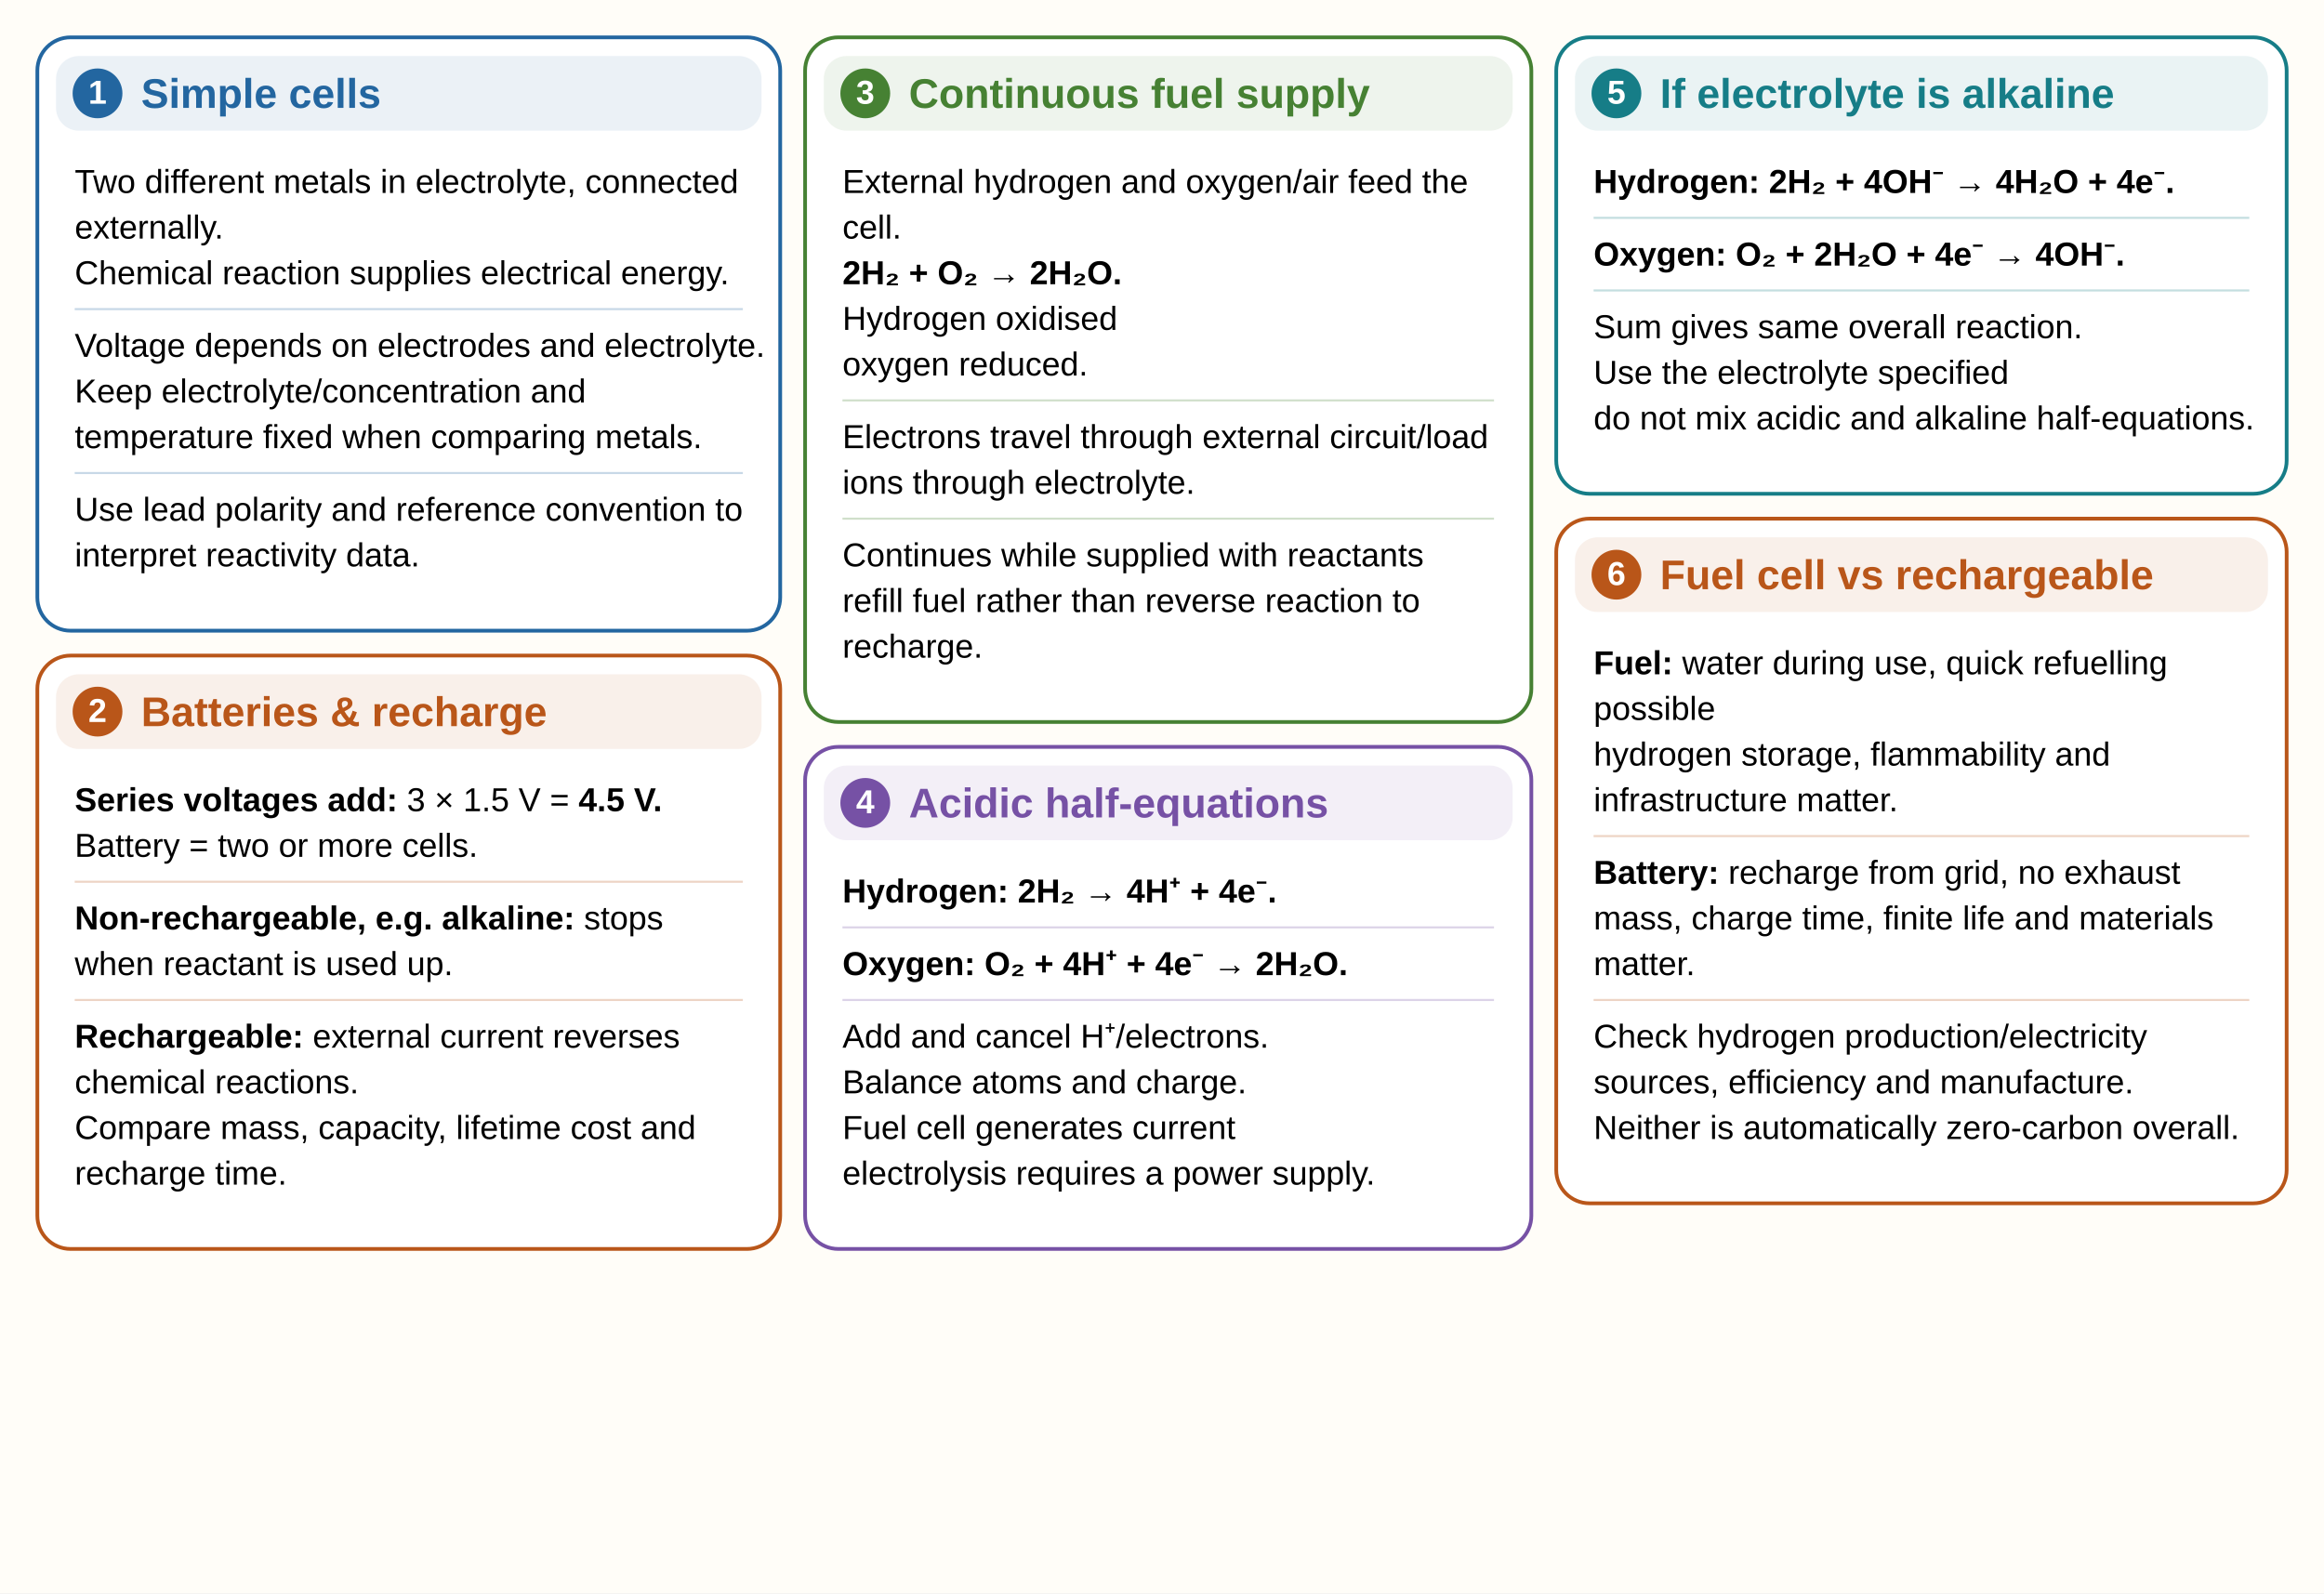
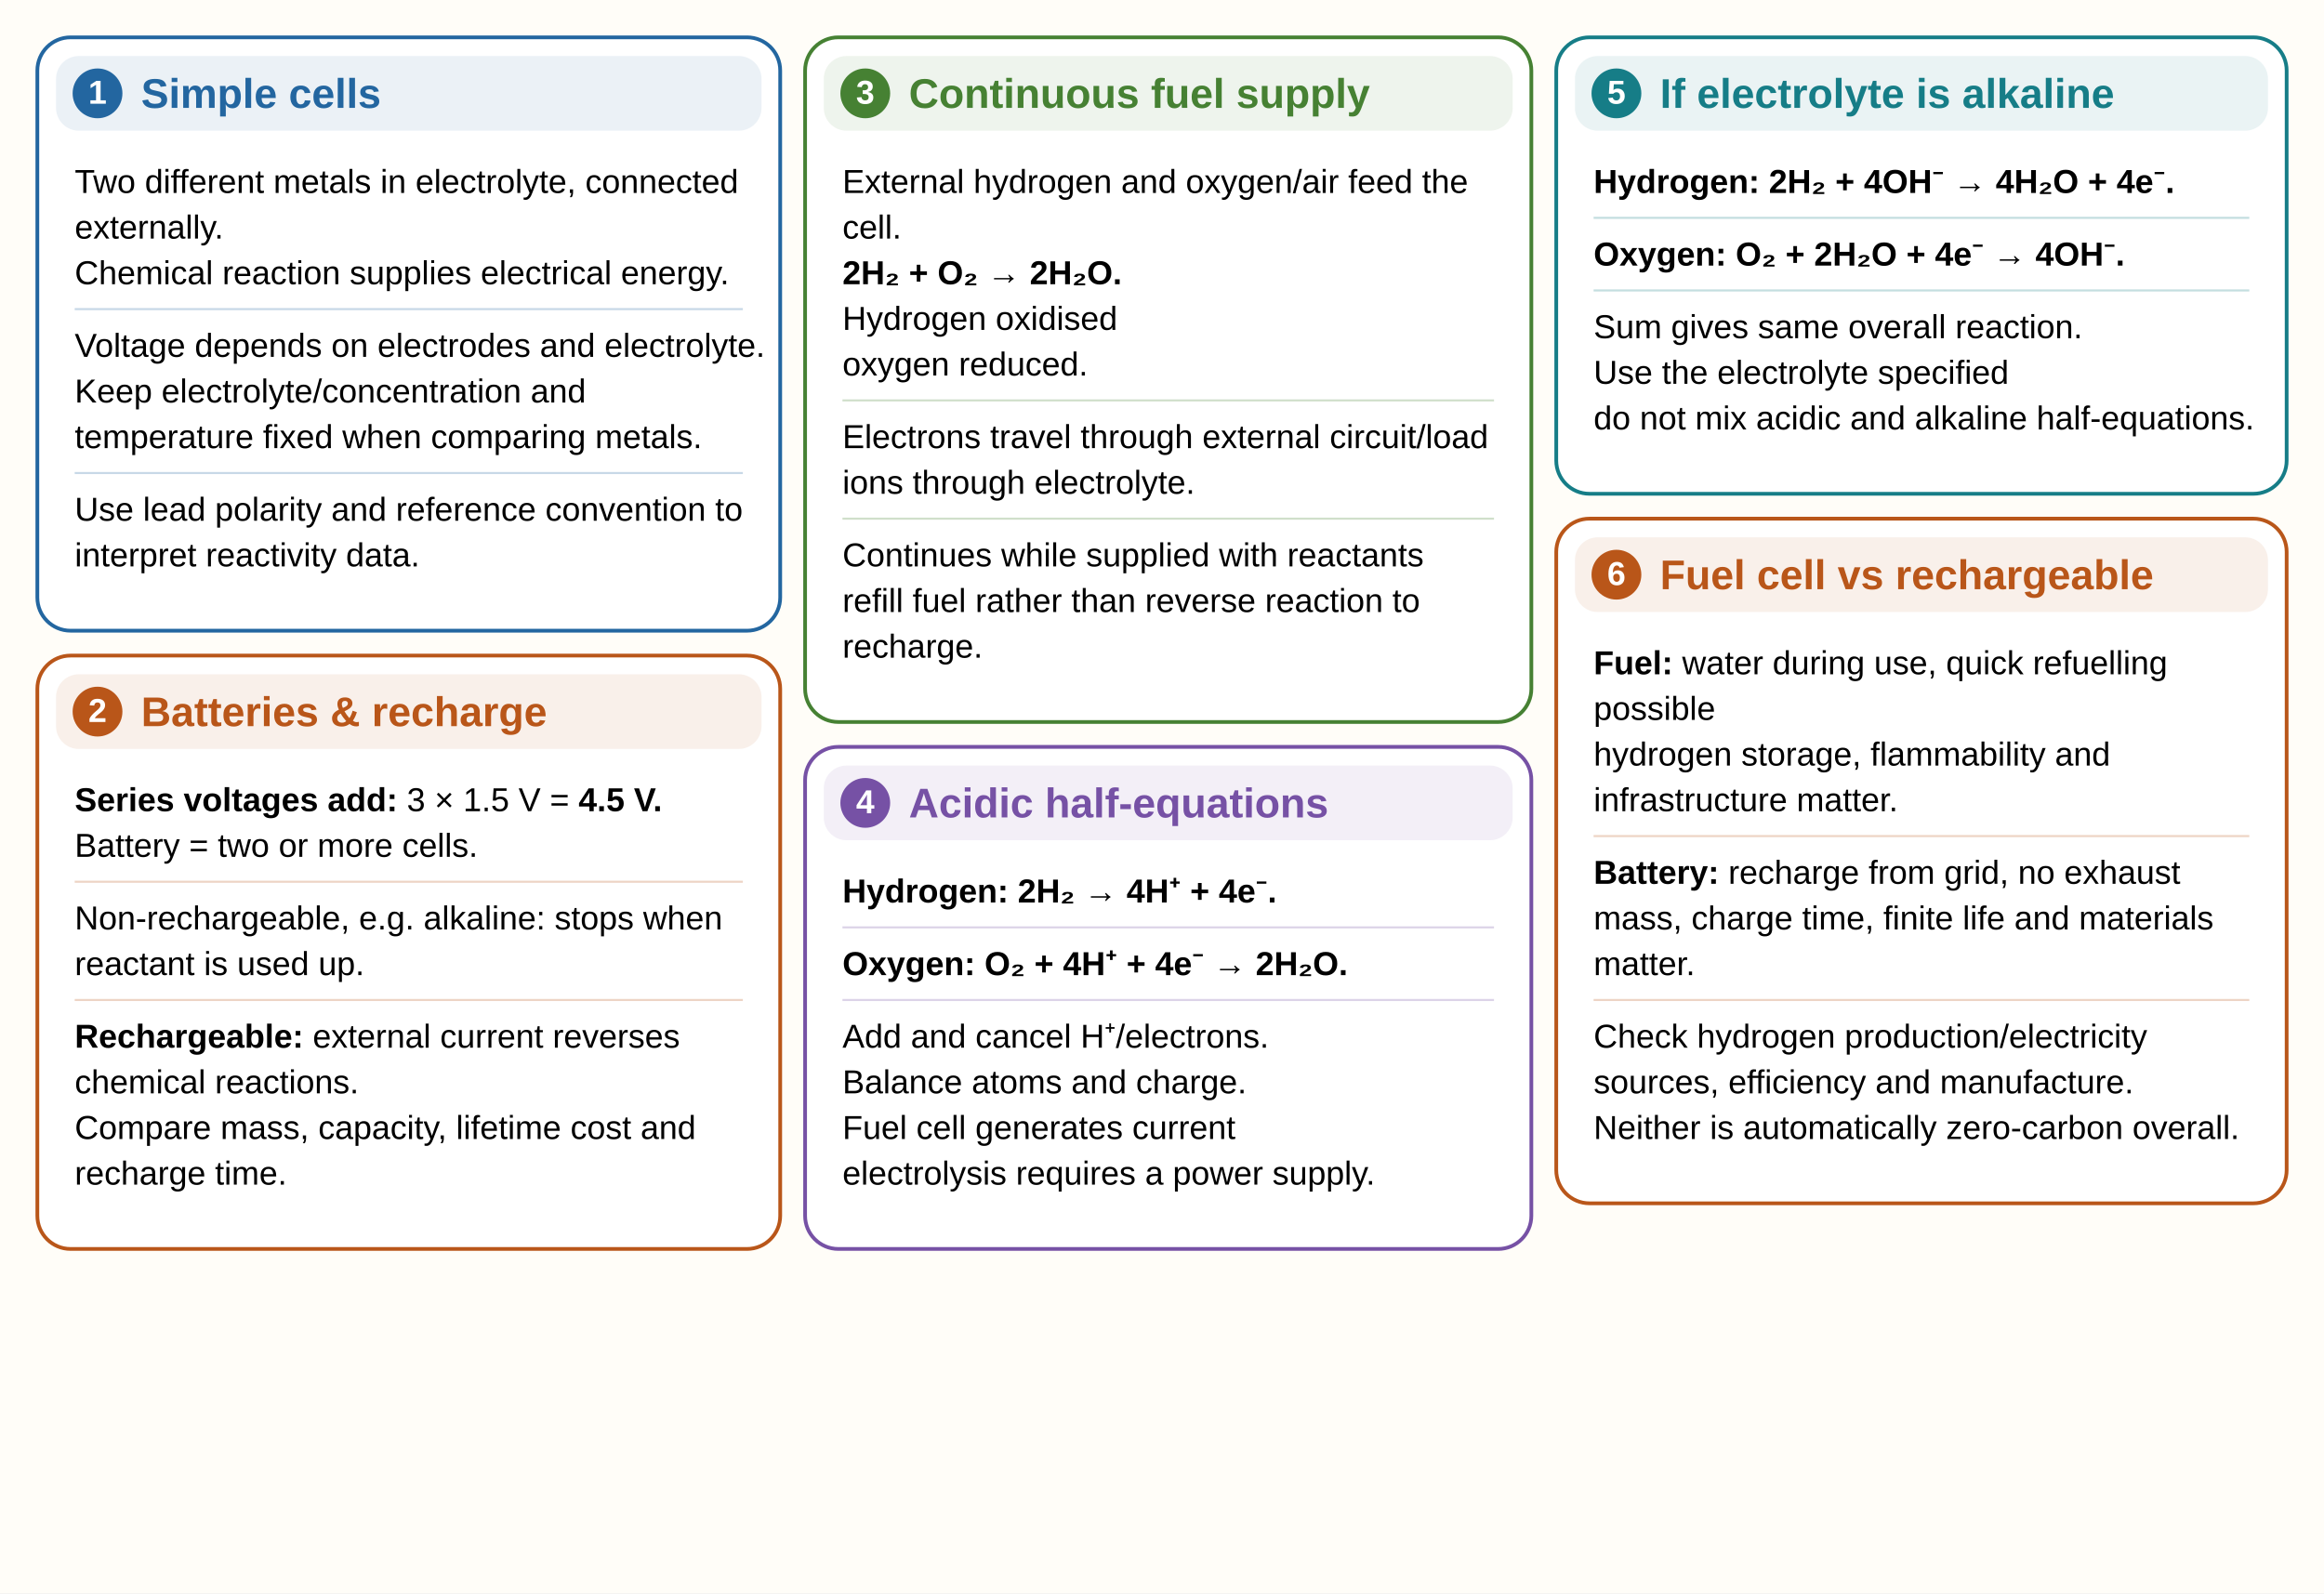
<svg xmlns="http://www.w3.org/2000/svg" width="2400" height="1645.714" viewBox="0 0 1120 768" role="img" aria-labelledby="map-title map-description" data-print-width-mm="277" font-family="Segoe UI,Arial,sans-serif">
  <defs>
    <marker id="arrow-2366a0" viewBox="0 0 10 10" refX="9" refY="5" markerWidth="4" markerHeight="4" orient="auto-start-reverse">
      <path d="M1 1L9 5L1 9" fill="none" stroke="#2366a0" stroke-width="2" stroke-linejoin="round" />
    </marker>
    <marker id="arrow-b95619" viewBox="0 0 10 10" refX="9" refY="5" markerWidth="4" markerHeight="4" orient="auto-start-reverse">
      <path d="M1 1L9 5L1 9" fill="none" stroke="#b95619" stroke-width="2" stroke-linejoin="round" />
    </marker>
    <marker id="arrow-468133" viewBox="0 0 10 10" refX="9" refY="5" markerWidth="4" markerHeight="4" orient="auto-start-reverse">
      <path d="M1 1L9 5L1 9" fill="none" stroke="#468133" stroke-width="2" stroke-linejoin="round" />
    </marker>
    <marker id="arrow-7651a5" viewBox="0 0 10 10" refX="9" refY="5" markerWidth="4" markerHeight="4" orient="auto-start-reverse">
      <path d="M1 1L9 5L1 9" fill="none" stroke="#7651a5" stroke-width="2" stroke-linejoin="round" />
    </marker>
    <marker id="arrow-167d87" viewBox="0 0 10 10" refX="9" refY="5" markerWidth="4" markerHeight="4" orient="auto-start-reverse">
      <path d="M1 1L9 5L1 9" fill="none" stroke="#167d87" stroke-width="2" stroke-linejoin="round" />
    </marker>
    <marker id="arrow-b95619" viewBox="0 0 10 10" refX="9" refY="5" markerWidth="4" markerHeight="4" orient="auto-start-reverse">
      <path d="M1 1L9 5L1 9" fill="none" stroke="#b95619" stroke-width="2" stroke-linejoin="round" />
    </marker>
  </defs>
  <rect width="1120" height="768" fill="#fffdf8" />
  <g class="map-section" id="section-1" data-source-panel="0" data-bounds="0,0,358,286" transform="translate(18 18)">
    <rect width="358" height="286" rx="16" fill="white" stroke="#2366a0" stroke-width="1.8" />
    <g class="section-heading">
      <rect x="9" y="9" width="340" height="36" rx="11" fill="#2366a0" opacity=".09" />
      <circle cx="29" cy="27" r="12" fill="#2366a0" />
      <text class="diagram-label" x="29" y="32" font-size="16" fill="white" font-weight="700" text-anchor="middle">1</text>
      <text class="panel-title" x="50" y="34" font-size="20" fill="#2366a0" font-weight="700" text-anchor="start">Simple cells</text>
    </g>
    <g class="section-body">
      <text class="body-text" x="18" y="75" font-size="16" fill="#000000" font-weight="400" text-anchor="start">Two different metals in electrolyte, connected</text>
      <text class="body-text" x="18" y="97" font-size="16" fill="#000000" font-weight="400" text-anchor="start">externally.</text>
      <text class="body-text" x="18" y="119" font-size="16" fill="#000000" font-weight="400" text-anchor="start">Chemical reaction supplies electrical energy.</text>
      <path class="section-divider" d="M18 131H340" stroke="#2366a0" stroke-opacity=".25" stroke-width="1" fill="none" />
      <text class="body-text" x="18" y="154" font-size="16" fill="#000000" font-weight="400" text-anchor="start">Voltage depends on electrodes and electrolyte.</text>
      <text class="body-text" x="18" y="176" font-size="16" fill="#000000" font-weight="400" text-anchor="start">Keep electrolyte/concentration and</text>
      <text class="body-text" x="18" y="198" font-size="16" fill="#000000" font-weight="400" text-anchor="start">temperature fixed when comparing metals.</text>
      <path class="section-divider" d="M18 210H340" stroke="#2366a0" stroke-opacity=".25" stroke-width="1" fill="none" />
      <text class="body-text" x="18" y="233" font-size="16" fill="#000000" font-weight="400" text-anchor="start">Use lead polarity and reference convention to</text>
      <text class="body-text" x="18" y="255" font-size="16" fill="#000000" font-weight="400" text-anchor="start">interpret reactivity data.</text>
    </g>
  </g>
  <g class="map-section" id="section-2" data-source-panel="1" data-bounds="0,0,358,286" transform="translate(18 316)">
    <rect width="358" height="286" rx="16" fill="white" stroke="#b95619" stroke-width="1.8" />
    <g class="section-heading">
      <rect x="9" y="9" width="340" height="36" rx="11" fill="#b95619" opacity=".09" />
      <circle cx="29" cy="27" r="12" fill="#b95619" />
      <text class="diagram-label" x="29" y="32" font-size="16" fill="white" font-weight="700" text-anchor="middle">2</text>
      <text class="panel-title" x="50" y="34" font-size="20" fill="#b95619" font-weight="700" text-anchor="start">Batteries &amp; recharge</text>
    </g>
    <g class="section-body">
      <text class="body-text" x="18" y="75" font-size="16" fill="#000000" font-weight="400" text-anchor="start">
        <tspan font-weight="700">Series</tspan>
        <tspan font-weight="700">voltages</tspan>
        <tspan font-weight="700">add:</tspan> 3 × 1.5 V = <tspan font-weight="700">4.5</tspan>
        <tspan font-weight="700">V.</tspan>
      </text>
      <text class="body-text" x="18" y="97" font-size="16" fill="#000000" font-weight="400" text-anchor="start">Battery = two or more cells.</text>
      <path class="section-divider" d="M18 109H340" stroke="#b95619" stroke-opacity=".25" stroke-width="1" fill="none" />
-       <text class="body-text" x="18" y="132" font-size="16" fill="#000000" font-weight="400" text-anchor="start">
-         <tspan font-weight="700">Non-rechargeable,</tspan>
-         <tspan font-weight="700">e.g.</tspan>
-         <tspan font-weight="700">alkaline:</tspan> stops</text>
-       <text class="body-text" x="18" y="154" font-size="16" fill="#000000" font-weight="400" text-anchor="start">when reactant is used up.</text>
+       <text class="body-text" x="18" y="132" font-size="16" fill="#000000" font-weight="400" text-anchor="start">Non-rechargeable, e.g. alkaline: stops when</text>
+       <text class="body-text" x="18" y="154" font-size="16" fill="#000000" font-weight="400" text-anchor="start">reactant is used up.</text>
      <path class="section-divider" d="M18 166H340" stroke="#b95619" stroke-opacity=".25" stroke-width="1" fill="none" />
      <text class="body-text" x="18" y="189" font-size="16" fill="#000000" font-weight="400" text-anchor="start">
        <tspan font-weight="700">Rechargeable:</tspan> external current reverses</text>
      <text class="body-text" x="18" y="211" font-size="16" fill="#000000" font-weight="400" text-anchor="start">chemical reactions.</text>
      <text class="body-text" x="18" y="233" font-size="16" fill="#000000" font-weight="400" text-anchor="start">Compare mass, capacity, lifetime cost and</text>
      <text class="body-text" x="18" y="255" font-size="16" fill="#000000" font-weight="400" text-anchor="start">recharge time.</text>
    </g>
  </g>
  <g class="map-section" id="section-3" data-source-panel="2" data-bounds="0,0,350,330" transform="translate(388 18)">
    <rect width="350" height="330" rx="16" fill="white" stroke="#468133" stroke-width="1.8" />
    <g class="section-heading">
      <rect x="9" y="9" width="332" height="36" rx="11" fill="#468133" opacity=".09" />
      <circle cx="29" cy="27" r="12" fill="#468133" />
      <text class="diagram-label" x="29" y="32" font-size="16" fill="white" font-weight="700" text-anchor="middle">3</text>
      <text class="panel-title" x="50" y="34" font-size="20" fill="#468133" font-weight="700" text-anchor="start">Continuous fuel supply</text>
    </g>
    <g class="section-body">
      <text class="body-text" x="18" y="75" font-size="16" fill="#000000" font-weight="400" text-anchor="start">External hydrogen and oxygen/air feed the</text>
      <text class="body-text" x="18" y="97" font-size="16" fill="#000000" font-weight="400" text-anchor="start">cell.</text>
      <text class="body-text" x="18" y="119" font-size="16" fill="#000000" font-weight="400" text-anchor="start">
        <tspan font-weight="700">2H₂</tspan>
        <tspan font-weight="700">+</tspan>
        <tspan font-weight="700">O₂</tspan>
        <tspan font-weight="700">→</tspan>
        <tspan font-weight="700">2H₂O.</tspan>
      </text>
      <text class="body-text" x="18" y="141" font-size="16" fill="#000000" font-weight="400" text-anchor="start">Hydrogen oxidised</text>
      <text class="body-text" x="18" y="163" font-size="16" fill="#000000" font-weight="400" text-anchor="start">oxygen reduced.</text>
      <path class="section-divider" d="M18 175H332" stroke="#468133" stroke-opacity=".25" stroke-width="1" fill="none" />
      <text class="body-text" x="18" y="198" font-size="16" fill="#000000" font-weight="400" text-anchor="start">Electrons travel through external circuit/load</text>
      <text class="body-text" x="18" y="220" font-size="16" fill="#000000" font-weight="400" text-anchor="start">ions through electrolyte.</text>
      <path class="section-divider" d="M18 232H332" stroke="#468133" stroke-opacity=".25" stroke-width="1" fill="none" />
      <text class="body-text" x="18" y="255" font-size="16" fill="#000000" font-weight="400" text-anchor="start">Continues while supplied with reactants</text>
      <text class="body-text" x="18" y="277" font-size="16" fill="#000000" font-weight="400" text-anchor="start">refill fuel rather than reverse reaction to</text>
      <text class="body-text" x="18" y="299" font-size="16" fill="#000000" font-weight="400" text-anchor="start">recharge.</text>
    </g>
  </g>
  <g class="map-section" id="section-4" data-source-panel="3" data-bounds="0,0,350,242" transform="translate(388 360)">
    <rect width="350" height="242" rx="16" fill="white" stroke="#7651a5" stroke-width="1.8" />
    <g class="section-heading">
      <rect x="9" y="9" width="332" height="36" rx="11" fill="#7651a5" opacity=".09" />
      <circle cx="29" cy="27" r="12" fill="#7651a5" />
      <text class="diagram-label" x="29" y="32" font-size="16" fill="white" font-weight="700" text-anchor="middle">4</text>
      <text class="panel-title" x="50" y="34" font-size="20" fill="#7651a5" font-weight="700" text-anchor="start">Acidic half-equations</text>
    </g>
    <g class="section-body">
      <text class="body-text" x="18" y="75" font-size="16" fill="#000000" font-weight="400" text-anchor="start">
        <tspan font-weight="700">Hydrogen:</tspan>
        <tspan font-weight="700">2H₂</tspan>
        <tspan font-weight="700">→</tspan>
        <tspan font-weight="700">4H⁺</tspan>
        <tspan font-weight="700">+</tspan>
        <tspan font-weight="700">4e⁻.</tspan>
      </text>
      <path class="section-divider" d="M18 87H332" stroke="#7651a5" stroke-opacity=".25" stroke-width="1" fill="none" />
      <text class="body-text" x="18" y="110" font-size="16" fill="#000000" font-weight="400" text-anchor="start">
        <tspan font-weight="700">Oxygen:</tspan>
        <tspan font-weight="700">O₂</tspan>
        <tspan font-weight="700">+</tspan>
        <tspan font-weight="700">4H⁺</tspan>
        <tspan font-weight="700">+</tspan>
        <tspan font-weight="700">4e⁻</tspan>
        <tspan font-weight="700">→</tspan>
        <tspan font-weight="700">2H₂O.</tspan>
      </text>
      <path class="section-divider" d="M18 122H332" stroke="#7651a5" stroke-opacity=".25" stroke-width="1" fill="none" />
      <text class="body-text" x="18" y="145" font-size="16" fill="#000000" font-weight="400" text-anchor="start">Add and cancel H⁺/electrons.</text>
      <text class="body-text" x="18" y="167" font-size="16" fill="#000000" font-weight="400" text-anchor="start">Balance atoms and charge.</text>
      <text class="body-text" x="18" y="189" font-size="16" fill="#000000" font-weight="400" text-anchor="start">Fuel cell generates current</text>
      <text class="body-text" x="18" y="211" font-size="16" fill="#000000" font-weight="400" text-anchor="start">electrolysis requires a power supply.</text>
    </g>
  </g>
  <g class="map-section" id="section-5" data-source-panel="4" data-bounds="0,0,352,220" transform="translate(750 18)">
    <rect width="352" height="220" rx="16" fill="white" stroke="#167d87" stroke-width="1.8" />
    <g class="section-heading">
      <rect x="9" y="9" width="334" height="36" rx="11" fill="#167d87" opacity=".09" />
      <circle cx="29" cy="27" r="12" fill="#167d87" />
      <text class="diagram-label" x="29" y="32" font-size="16" fill="white" font-weight="700" text-anchor="middle">5</text>
      <text class="panel-title" x="50" y="34" font-size="20" fill="#167d87" font-weight="700" text-anchor="start">If electrolyte is alkaline</text>
    </g>
    <g class="section-body">
      <text class="body-text" x="18" y="75" font-size="16" fill="#000000" font-weight="400" text-anchor="start">
        <tspan font-weight="700">Hydrogen:</tspan>
        <tspan font-weight="700">2H₂</tspan>
        <tspan font-weight="700">+</tspan>
        <tspan font-weight="700">4OH⁻</tspan>
        <tspan font-weight="700">→</tspan>
        <tspan font-weight="700">4H₂O</tspan>
        <tspan font-weight="700">+</tspan>
        <tspan font-weight="700">4e⁻.</tspan>
      </text>
      <path class="section-divider" d="M18 87H334" stroke="#167d87" stroke-opacity=".25" stroke-width="1" fill="none" />
      <text class="body-text" x="18" y="110" font-size="16" fill="#000000" font-weight="400" text-anchor="start">
        <tspan font-weight="700">Oxygen:</tspan>
        <tspan font-weight="700">O₂</tspan>
        <tspan font-weight="700">+</tspan>
        <tspan font-weight="700">2H₂O</tspan>
        <tspan font-weight="700">+</tspan>
        <tspan font-weight="700">4e⁻</tspan>
        <tspan font-weight="700">→</tspan>
        <tspan font-weight="700">4OH⁻.</tspan>
      </text>
      <path class="section-divider" d="M18 122H334" stroke="#167d87" stroke-opacity=".25" stroke-width="1" fill="none" />
      <text class="body-text" x="18" y="145" font-size="16" fill="#000000" font-weight="400" text-anchor="start">Sum gives same overall reaction.</text>
      <text class="body-text" x="18" y="167" font-size="16" fill="#000000" font-weight="400" text-anchor="start">Use the electrolyte specified</text>
      <text class="body-text" x="18" y="189" font-size="16" fill="#000000" font-weight="400" text-anchor="start">do not mix acidic and alkaline half-equations.</text>
    </g>
  </g>
  <g class="map-section" id="section-6" data-source-panel="5" data-bounds="0,0,352,330" transform="translate(750 250)">
    <rect width="352" height="330" rx="16" fill="white" stroke="#b95619" stroke-width="1.8" />
    <g class="section-heading">
      <rect x="9" y="9" width="334" height="36" rx="11" fill="#b95619" opacity=".09" />
      <circle cx="29" cy="27" r="12" fill="#b95619" />
      <text class="diagram-label" x="29" y="32" font-size="16" fill="white" font-weight="700" text-anchor="middle">6</text>
      <text class="panel-title" x="50" y="34" font-size="20" fill="#b95619" font-weight="700" text-anchor="start">Fuel cell vs rechargeable</text>
    </g>
    <g class="section-body">
      <text class="body-text" x="18" y="75" font-size="16" fill="#000000" font-weight="400" text-anchor="start">
        <tspan font-weight="700">Fuel:</tspan> water during use, quick refuelling</text>
      <text class="body-text" x="18" y="97" font-size="16" fill="#000000" font-weight="400" text-anchor="start">possible</text>
      <text class="body-text" x="18" y="119" font-size="16" fill="#000000" font-weight="400" text-anchor="start">hydrogen storage, flammability and</text>
      <text class="body-text" x="18" y="141" font-size="16" fill="#000000" font-weight="400" text-anchor="start">infrastructure matter.</text>
      <path class="section-divider" d="M18 153H334" stroke="#b95619" stroke-opacity=".25" stroke-width="1" fill="none" />
      <text class="body-text" x="18" y="176" font-size="16" fill="#000000" font-weight="400" text-anchor="start">
        <tspan font-weight="700">Battery:</tspan> recharge from grid, no exhaust</text>
      <text class="body-text" x="18" y="198" font-size="16" fill="#000000" font-weight="400" text-anchor="start">mass, charge time, finite life and materials</text>
      <text class="body-text" x="18" y="220" font-size="16" fill="#000000" font-weight="400" text-anchor="start">matter.</text>
      <path class="section-divider" d="M18 232H334" stroke="#b95619" stroke-opacity=".25" stroke-width="1" fill="none" />
      <text class="body-text" x="18" y="255" font-size="16" fill="#000000" font-weight="400" text-anchor="start">Check hydrogen production/electricity</text>
      <text class="body-text" x="18" y="277" font-size="16" fill="#000000" font-weight="400" text-anchor="start">sources, efficiency and manufacture.</text>
      <text class="body-text" x="18" y="299" font-size="16" fill="#000000" font-weight="400" text-anchor="start">Neither is automatically zero-carbon overall.</text>
    </g>
  </g>
</svg>
